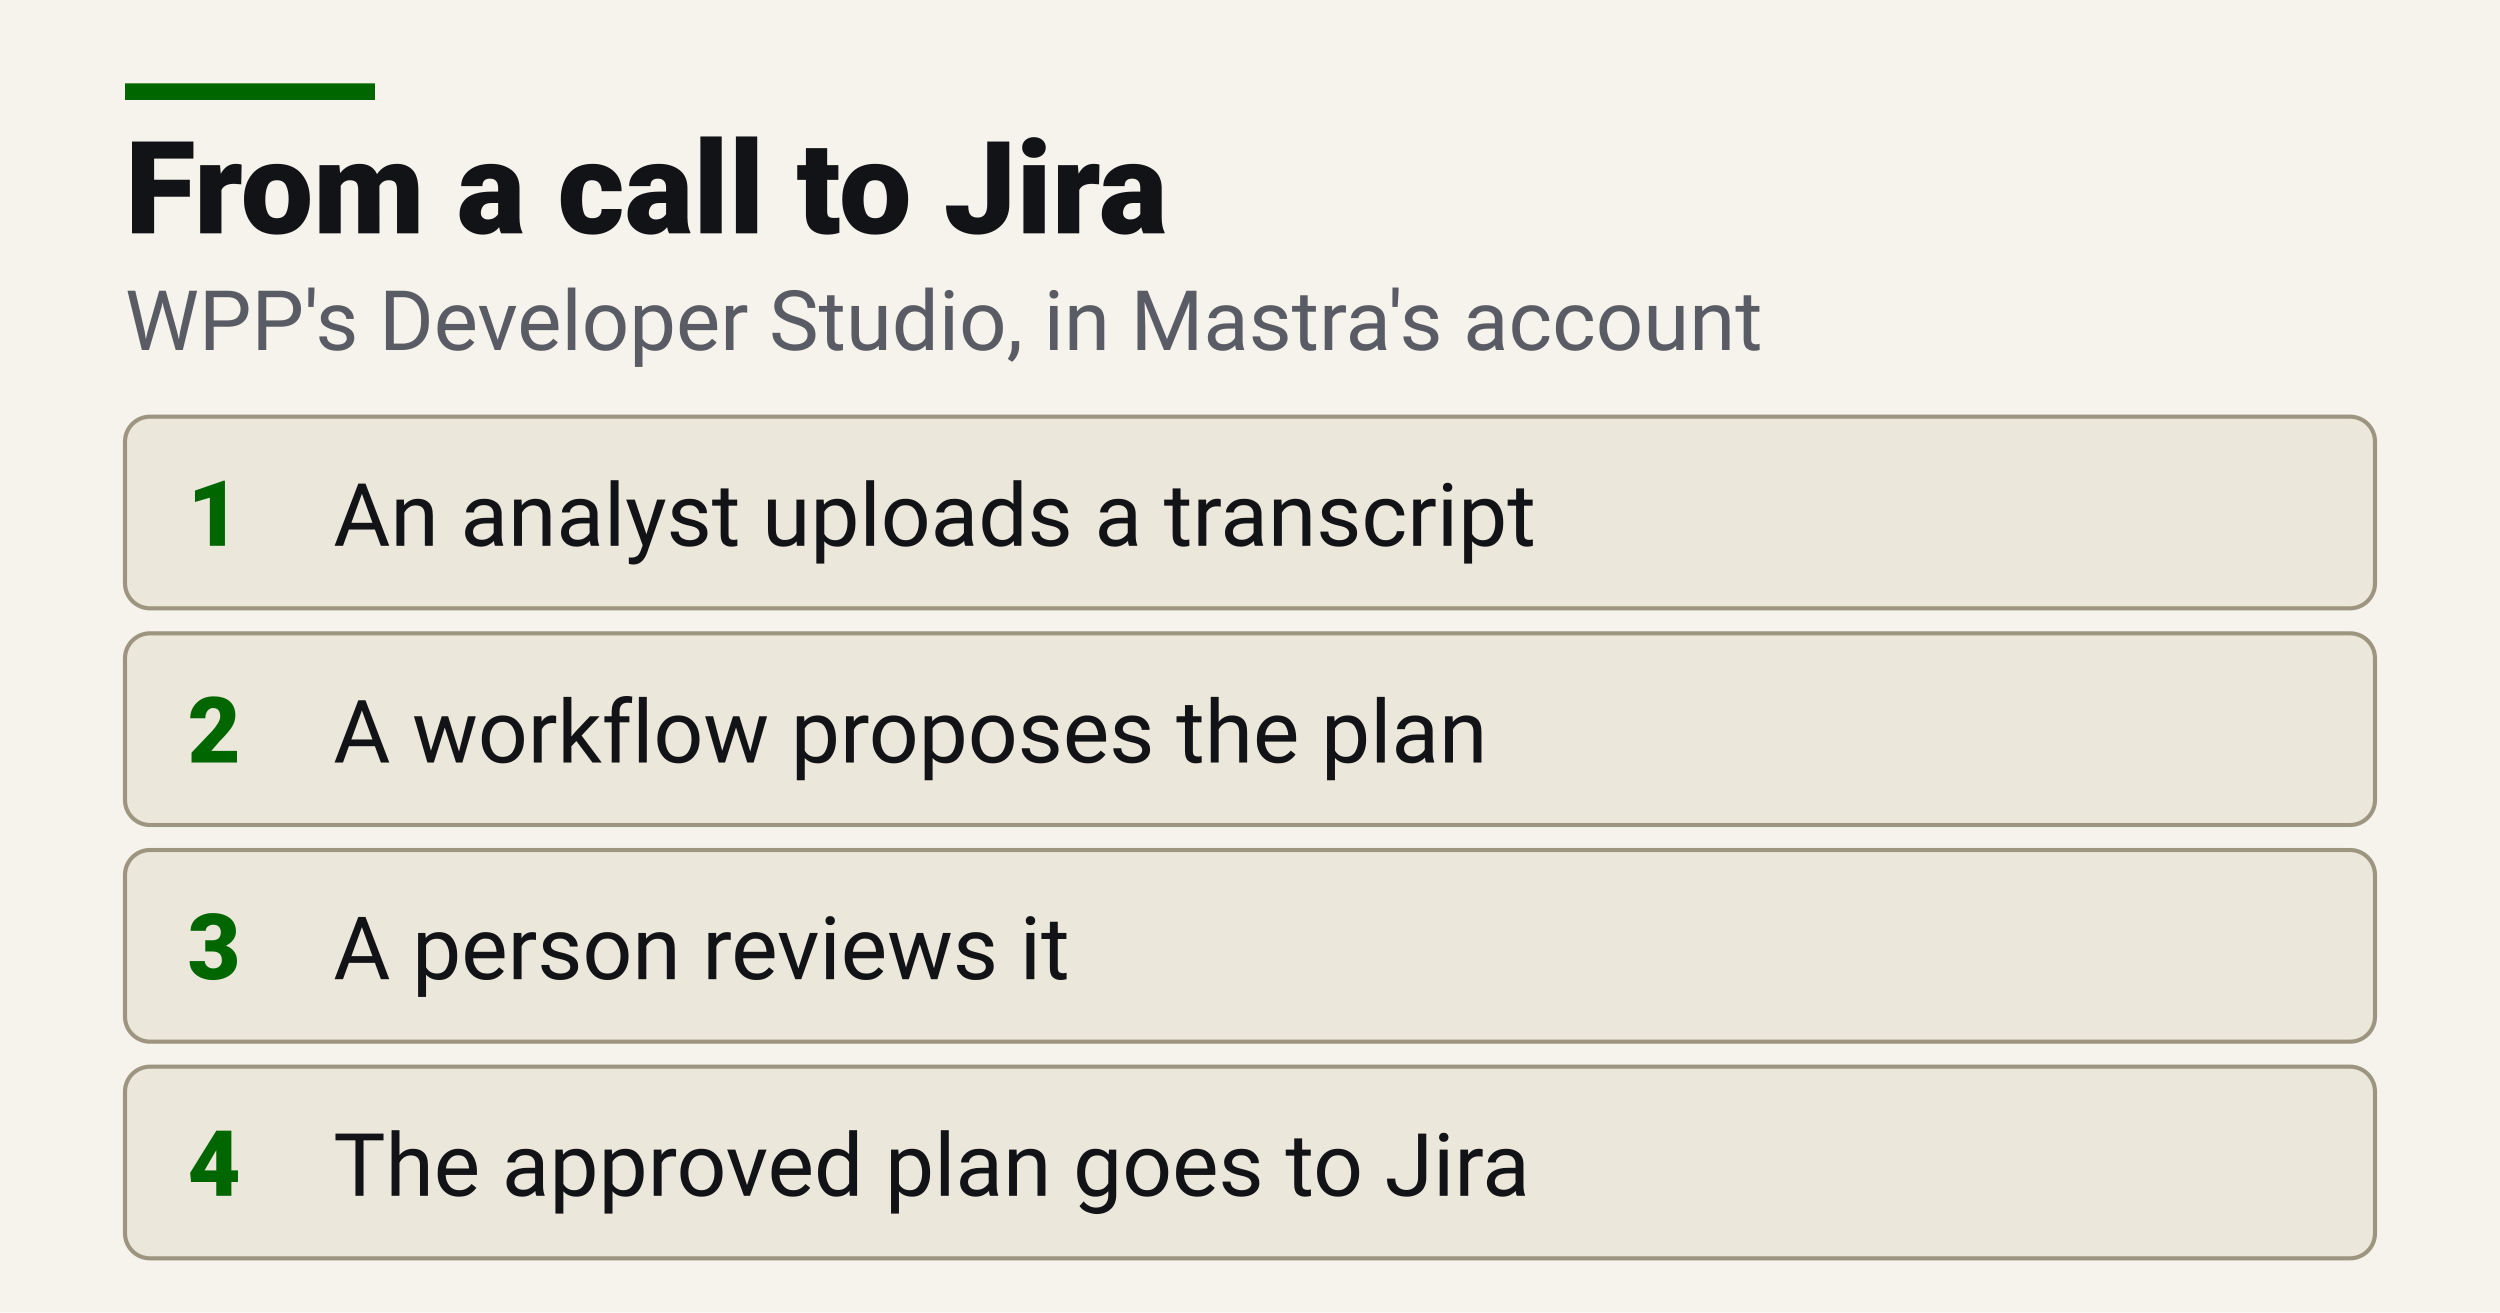
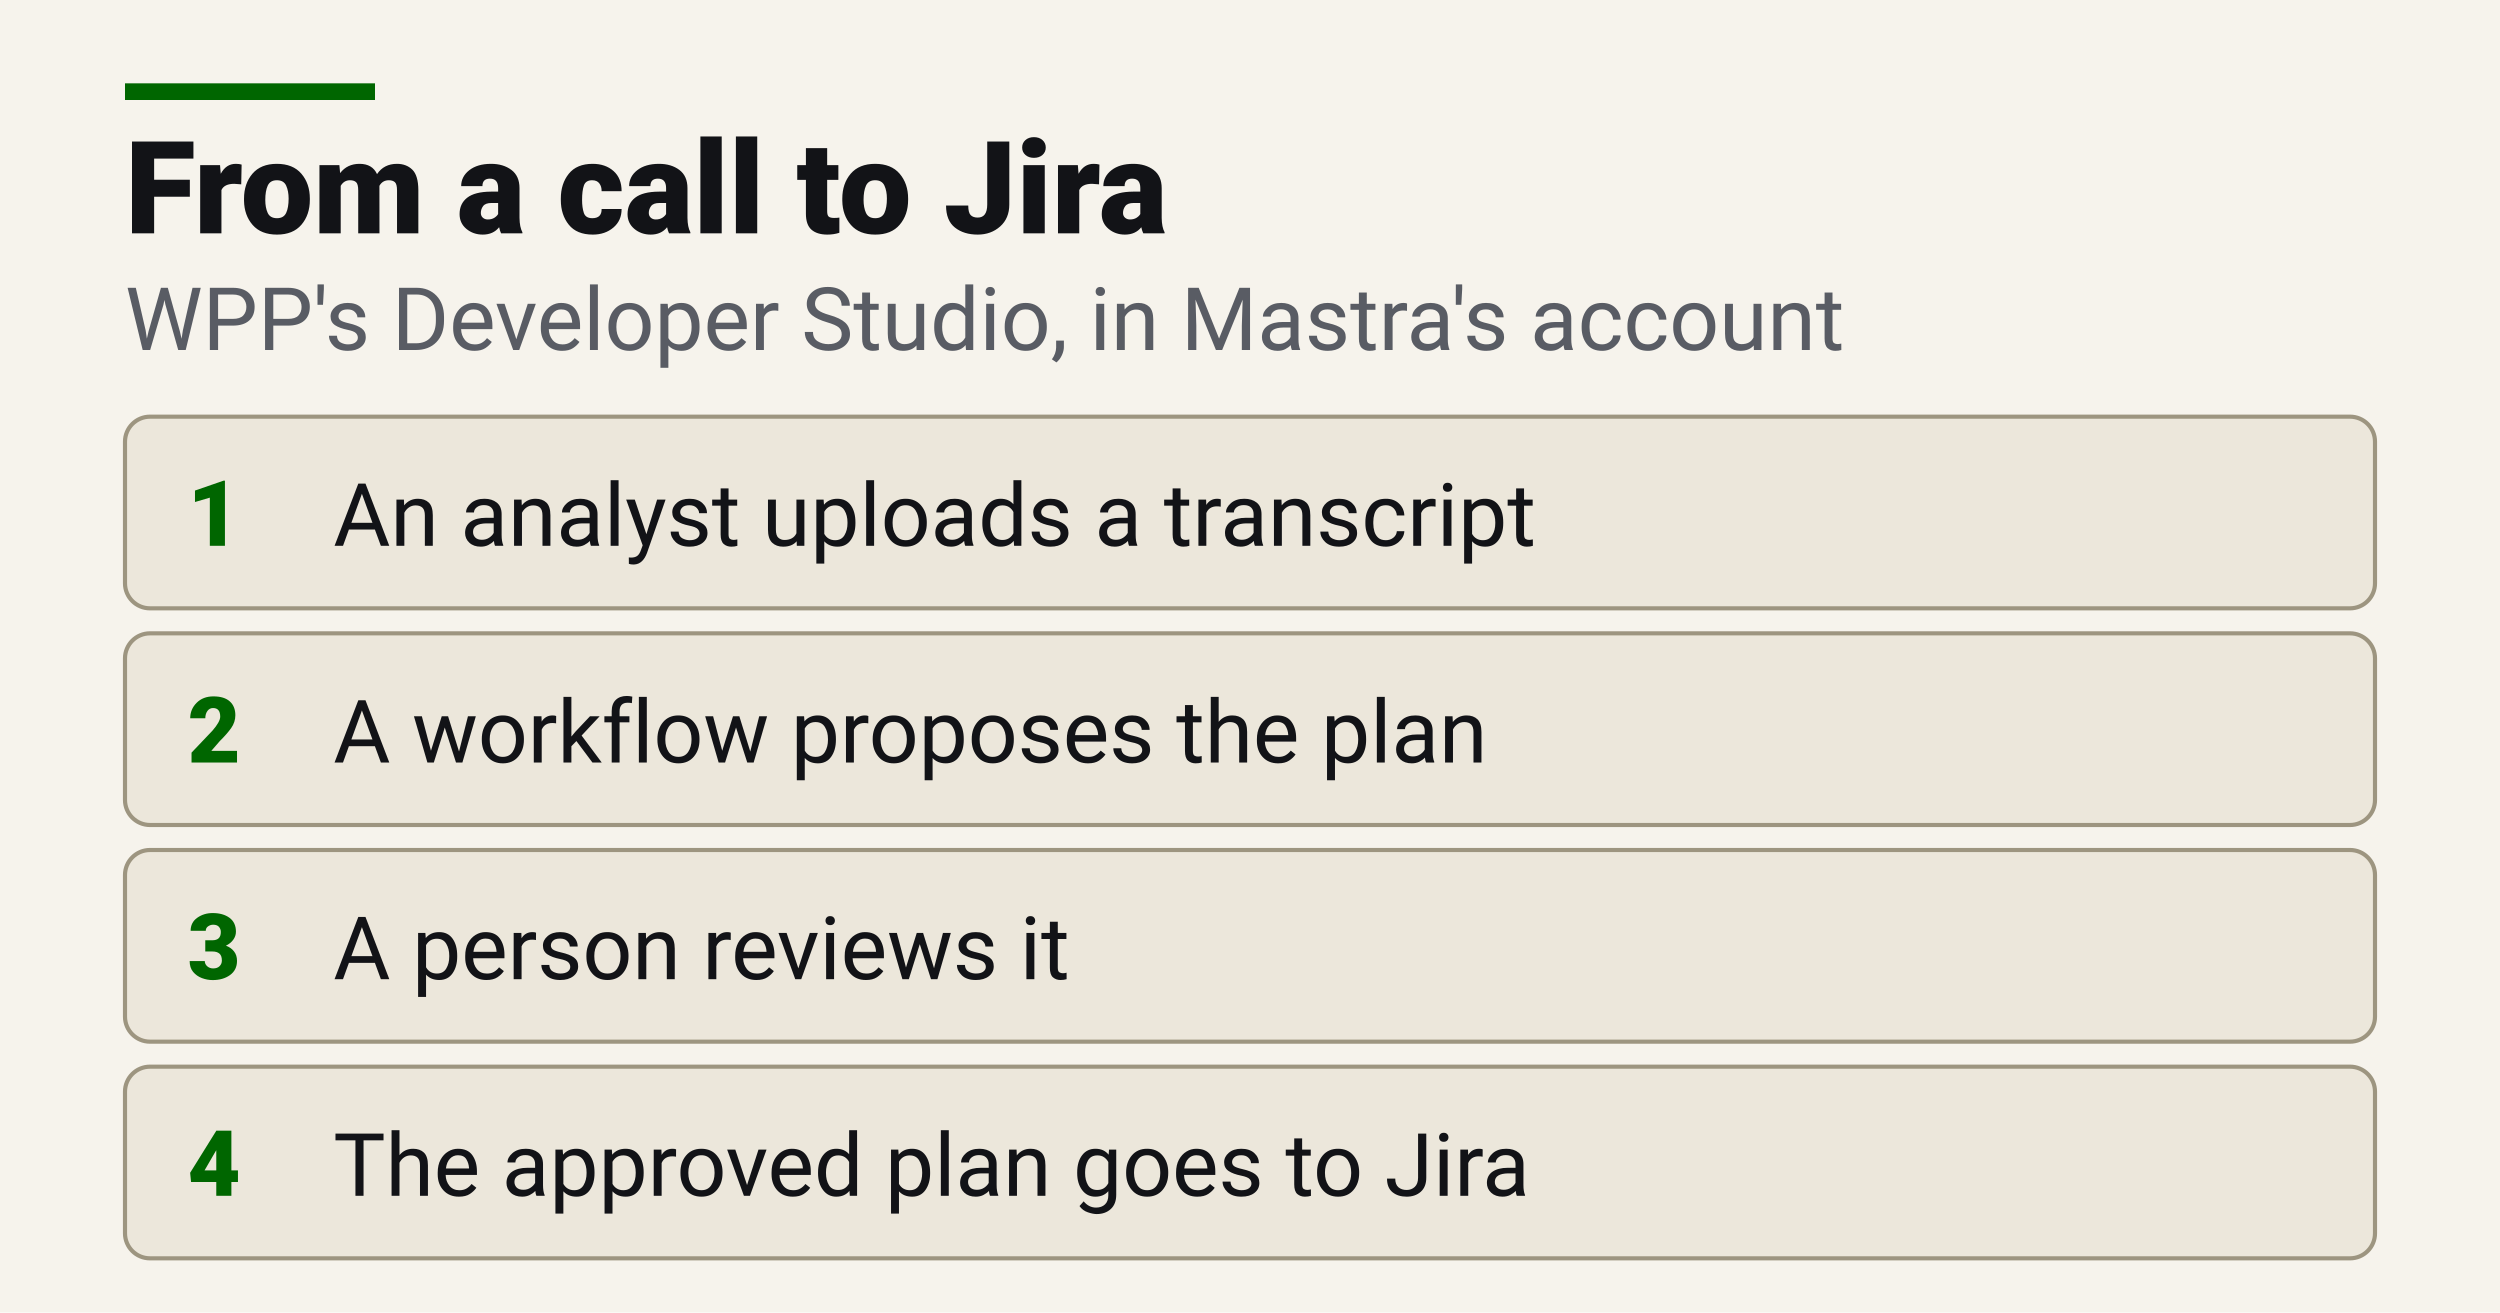
<svg xmlns="http://www.w3.org/2000/svg" viewBox="0 0 1200 630" width="1200" height="630" role="img" aria-labelledby="t">
  <style>
.bg{fill:#f6f3ec}.ink{fill:#121317}.ink3{fill:#595c64}.grn{fill:#006600}.box{fill:#ece7db;stroke:#9d9580}
text{font-family:system-ui,-apple-system,"Segoe UI",Roboto,Helvetica,Arial,sans-serif}
@media (prefers-color-scheme:dark){.bg{fill:#111214}.ink{fill:#eceae4}.ink3{fill:#a6a39a}.grn{fill:#6dbb7e}.box{fill:#1a1b1e;stroke:#5f5b51}}
</style>
  <rect class="bg" width="1200" height="630" />
  <rect class="grn" x="60" y="40" width="120" height="8" />
  <text class="ink" x="60" y="112" font-size="62" font-weight="800">From a call to Jira</text>
-   <text class="ink3" x="60" y="168" font-size="40">WPP's Developer Studio, in Mastra's account</text>
+   <text class="ink3" x="60" y="168" font-size="42">WPP's Developer Studio, in Mastra's account</text>
  <rect class="box" x="60" y="200" width="1080" height="92" rx="12" stroke-width="2" />
  <text class="grn" x="90" y="262" font-size="44" font-weight="800">1</text>
  <text class="ink" x="160" y="262" font-size="42">An analyst uploads a transcript</text>
  <rect class="box" x="60" y="304" width="1080" height="92" rx="12" stroke-width="2" />
  <text class="grn" x="90" y="366" font-size="44" font-weight="800">2</text>
  <text class="ink" x="160" y="366" font-size="42">A workflow proposes the plan</text>
  <rect class="box" x="60" y="408" width="1080" height="92" rx="12" stroke-width="2" />
  <text class="grn" x="90" y="470" font-size="44" font-weight="800">3</text>
  <text class="ink" x="160" y="470" font-size="42">A person reviews it</text>
  <rect class="box" x="60" y="512" width="1080" height="92" rx="12" stroke-width="2" />
  <text class="grn" x="90" y="574" font-size="44" font-weight="800">4</text>
  <text class="ink" x="160" y="574" font-size="42">The approved plan goes to Jira</text>
</svg>
